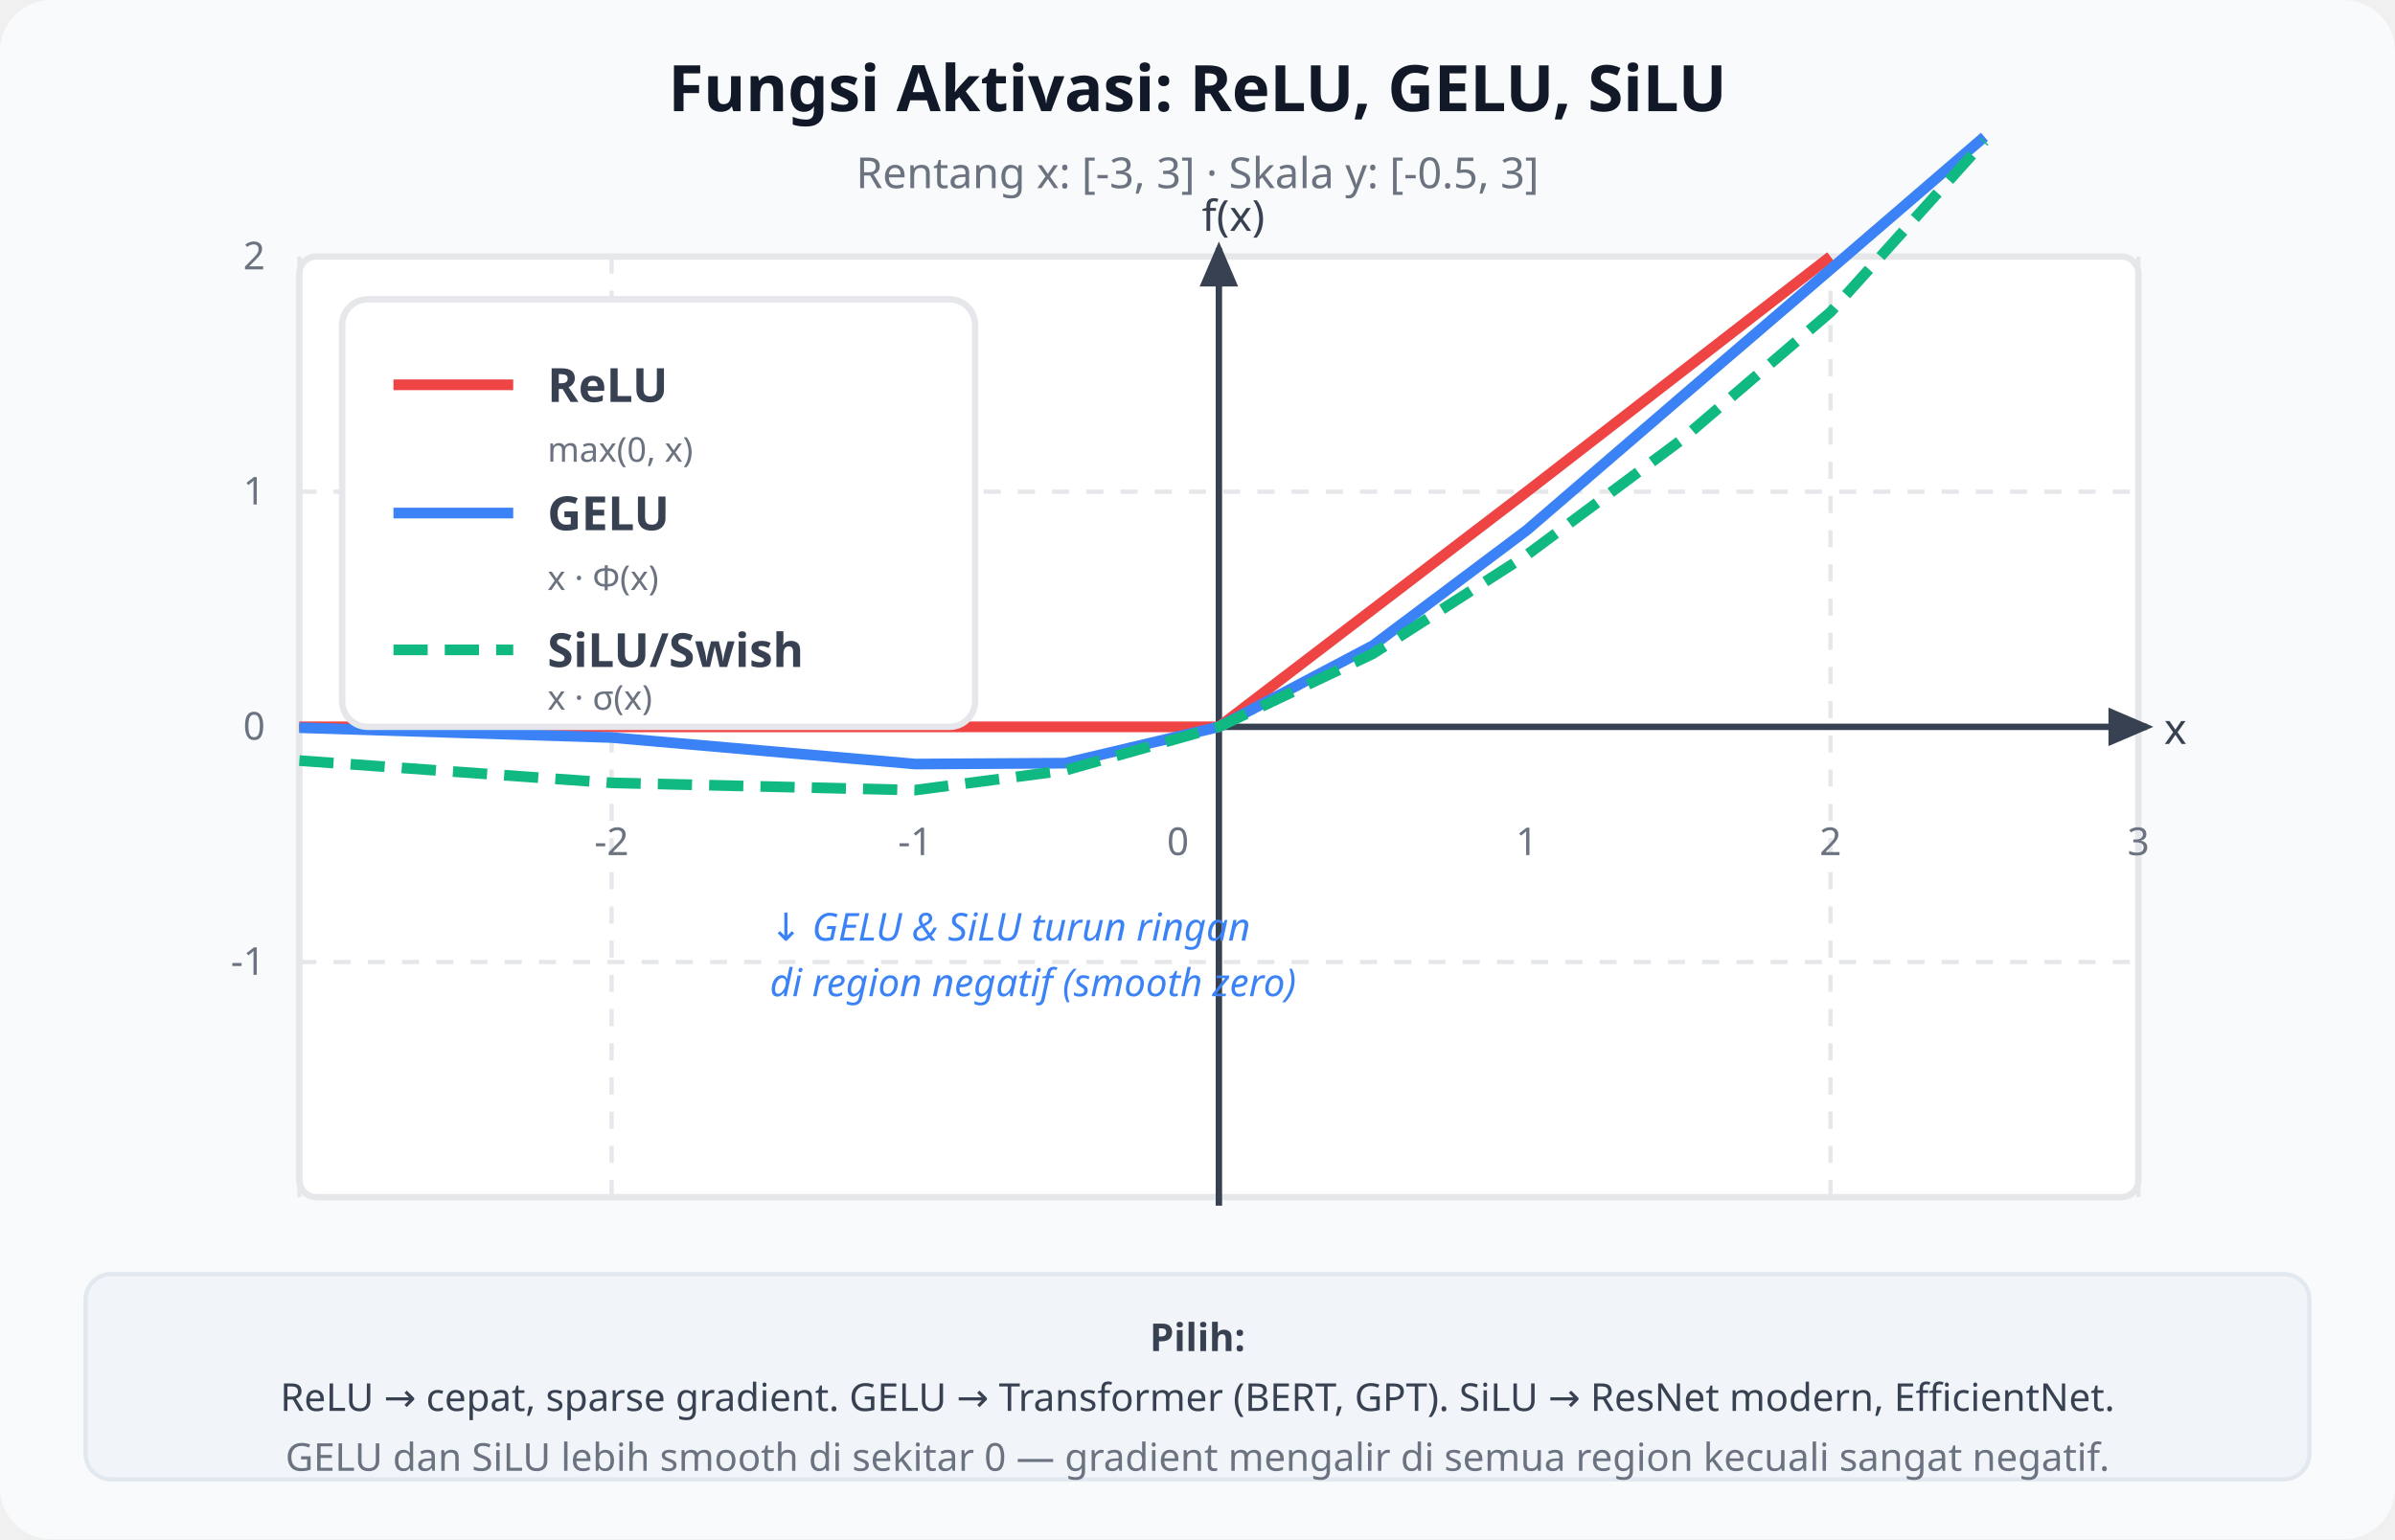
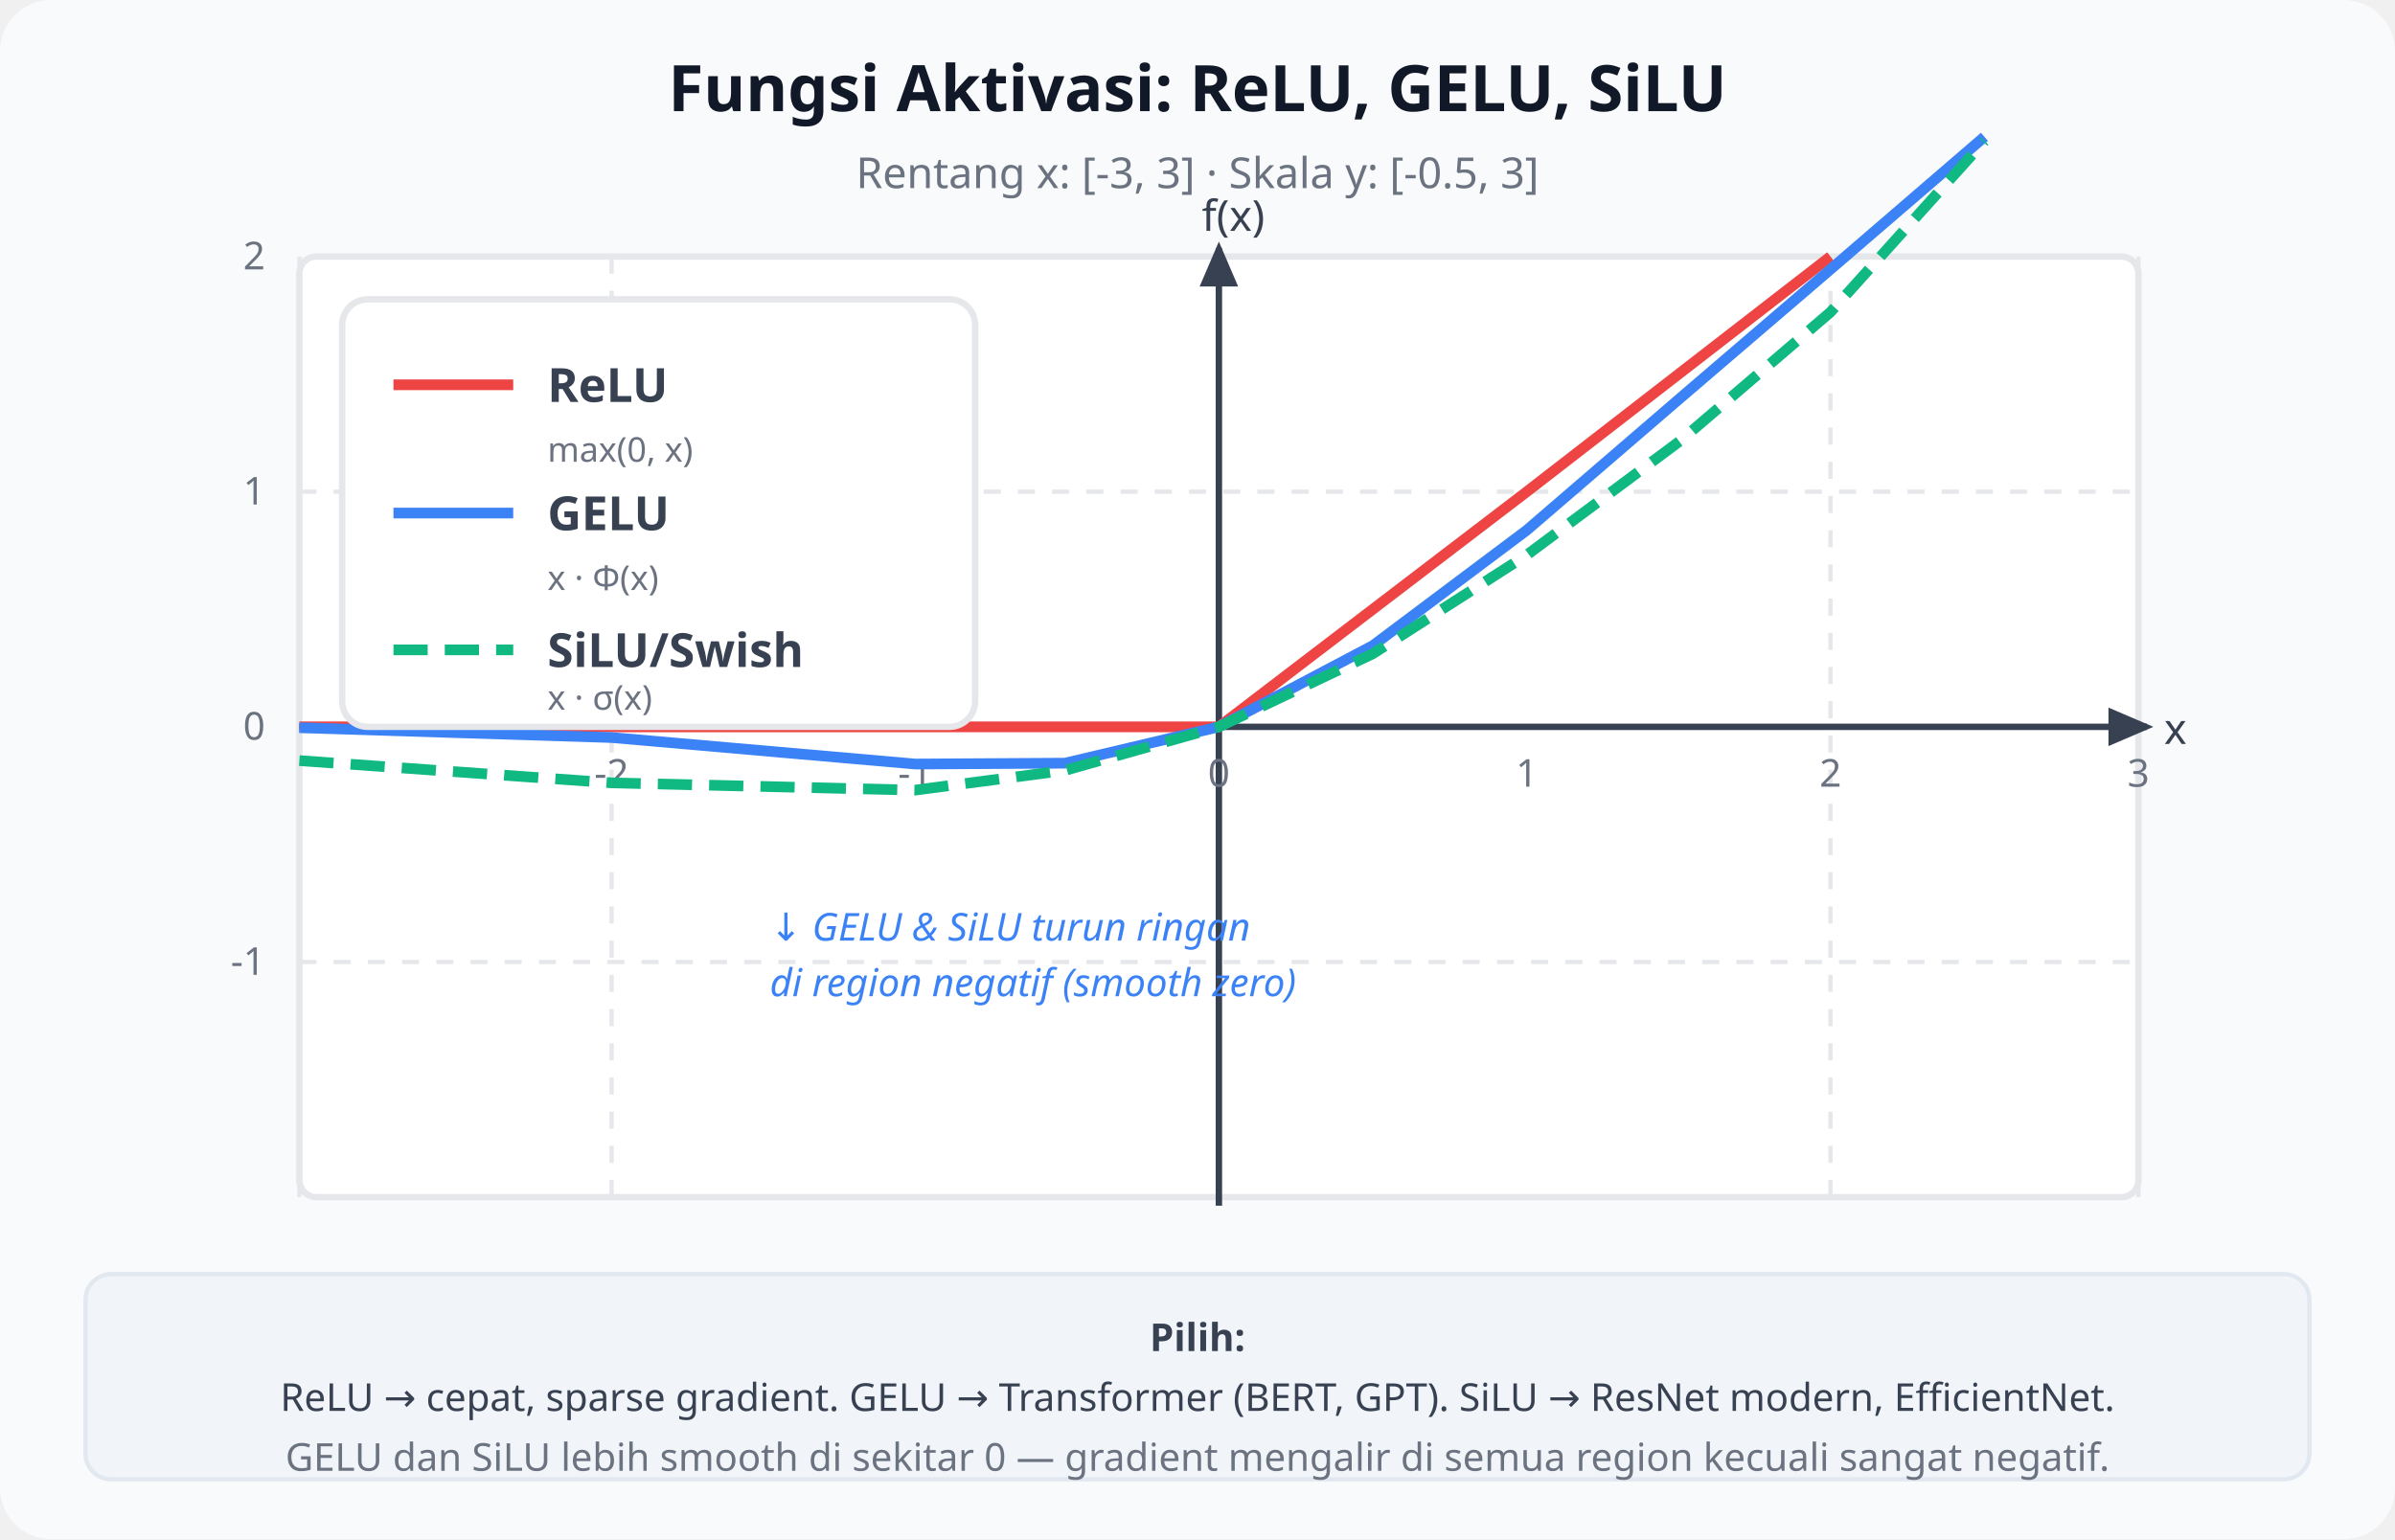
<svg xmlns="http://www.w3.org/2000/svg" viewBox="0 0 560 360" font-family="ui-sans-serif,system-ui,sans-serif">
  <rect width="560" height="360" fill="#F9FAFB" rx="12" />
  <text x="280" y="26" text-anchor="middle" font-size="15" font-weight="700" fill="#111827">Fungsi Aktivasi: ReLU, GELU, SiLU</text>
  <text x="280" y="44" text-anchor="middle" font-size="10" fill="#6B7280">Rentang x: [-3, 3] · Skala y: [-0.5, 3]</text>
  <rect x="70" y="60" width="430" height="220" fill="white" stroke="#E5E7EB" stroke-width="1.5" rx="4" />
  <line x1="70" y1="170" x2="500" y2="170" stroke="#E5E7EB" stroke-width="1" stroke-dasharray="4" />
  <line x1="70" y1="115" x2="500" y2="115" stroke="#E5E7EB" stroke-width="1" stroke-dasharray="4" />
  <line x1="70" y1="225" x2="500" y2="225" stroke="#E5E7EB" stroke-width="1" stroke-dasharray="4" />
  <line x1="70" y1="60" x2="70" y2="280" stroke="#E5E7EB" stroke-width="1" stroke-dasharray="4" />
  <line x1="143" y1="60" x2="143" y2="280" stroke="#E5E7EB" stroke-width="1" stroke-dasharray="4" />
  <line x1="285" y1="60" x2="285" y2="280" stroke="#E5E7EB" stroke-width="1" stroke-dasharray="4" />
  <line x1="428" y1="60" x2="428" y2="280" stroke="#E5E7EB" stroke-width="1" stroke-dasharray="4" />
  <line x1="500" y1="60" x2="500" y2="280" stroke="#E5E7EB" stroke-width="1" stroke-dasharray="4" />
  <line x1="70" y1="170" x2="502" y2="170" stroke="#374151" stroke-width="1.5" marker-end="url(#axArrow)" />
  <line x1="285" y1="282" x2="285" y2="58" stroke="#374151" stroke-width="1.5" marker-end="url(#axArrow)" />
  <text x="506" y="174" font-size="10" fill="#374151">x</text>
  <text x="281" y="54" font-size="10" fill="#374151">f(x)</text>
-   <text x="143" y="200" text-anchor="middle" font-size="9" fill="#6B7280">-2</text>
-   <text x="214" y="200" text-anchor="middle" font-size="9" fill="#6B7280">-1</text>
-   <text x="278" y="200" text-anchor="end" font-size="9" fill="#6B7280">0</text>
-   <text x="357" y="200" text-anchor="middle" font-size="9" fill="#6B7280">1</text>
-   <text x="428" y="200" text-anchor="middle" font-size="9" fill="#6B7280">2</text>
-   <text x="500" y="200" text-anchor="middle" font-size="9" fill="#6B7280">3</text>
+   <text x="143" y="184" text-anchor="middle" font-size="9" fill="#6B7280">-2</text>
+   <text x="214" y="184" text-anchor="middle" font-size="9" fill="#6B7280">-1</text>
+   <text x="285" y="184" text-anchor="middle" font-size="9" fill="#6B7280">0</text>
+   <text x="357" y="184" text-anchor="middle" font-size="9" fill="#6B7280">1</text>
+   <text x="428" y="184" text-anchor="middle" font-size="9" fill="#6B7280">2</text>
+   <text x="500" y="184" text-anchor="middle" font-size="9" fill="#6B7280">3</text>
  <text x="62" y="173" text-anchor="end" font-size="9" fill="#6B7280">0</text>
  <text x="62" y="118" text-anchor="end" font-size="9" fill="#6B7280">1</text>
  <text x="62" y="63" text-anchor="end" font-size="9" fill="#6B7280">2</text>
  <text x="62" y="228" text-anchor="end" font-size="9" fill="#6B7280">-1</text>
  <polyline points="70,170 285,170 357,115 428,60" fill="none" stroke="#EF4444" stroke-width="2.5" stroke-linejoin="round" />
  <polyline points="70,170.2 143,172.5 214,178.7 249,178.5 285,170 321,151 357,124 393,93 428,63 464,32" fill="none" stroke="#3B82F6" stroke-width="2.5" stroke-linejoin="round" />
  <polyline points="70,177.9 143,183.1 214,184.8 249,180.2 285,170 321,152.9 357,129.8 393,103 428,73 464,33" fill="none" stroke="#10B981" stroke-width="2.5" stroke-linejoin="round" stroke-dasharray="8,4" />
  <rect x="80" y="70" width="148" height="100" rx="6" fill="white" stroke="#E5E7EB" stroke-width="1.5" />
  <line x1="92" y1="90" x2="120" y2="90" stroke="#EF4444" stroke-width="2.5" />
  <text x="128" y="94" font-size="11" font-weight="700" fill="#374151">ReLU</text>
  <text x="128" y="108" font-size="8" fill="#6B7280">max(0, x)</text>
  <line x1="92" y1="120" x2="120" y2="120" stroke="#3B82F6" stroke-width="2.5" />
  <text x="128" y="124" font-size="11" font-weight="700" fill="#374151">GELU</text>
  <text x="128" y="138" font-size="8" fill="#6B7280">x · Φ(x)</text>
  <line x1="92" y1="152" x2="120" y2="152" stroke="#10B981" stroke-width="2.5" stroke-dasharray="8,4" />
  <text x="128" y="156" font-size="11" font-weight="700" fill="#374151">SiLU/Swish</text>
  <text x="128" y="166" font-size="8" fill="#6B7280">x · σ(x)</text>
  <text x="180" y="220" font-size="9" fill="#3B82F6" font-style="italic">↓ GELU &amp; SiLU turun ringan</text>
  <text x="180" y="233" font-size="9" fill="#3B82F6" font-style="italic">di region negatif (smooth zero)</text>
  <rect x="20" y="298" width="520" height="48" rx="6" fill="#F1F5F9" stroke="#E2E8F0" />
  <text x="280" y="316" text-anchor="middle" font-size="9" font-weight="600" fill="#374151">Pilih:</text>
  <text x="280" y="330" text-anchor="middle" font-size="9" fill="#374151">ReLU → cepat, sparse gradient. GELU → Transformer (BERT, GPT). SiLU → ResNet modern, EfficientNet.</text>
  <text x="280" y="344" text-anchor="middle" font-size="9" fill="#6B7280">GELU dan SiLU lebih smooth di sekitar 0 — gradient mengalir di semua region kecuali sangat negatif.</text>
  <defs>
    <marker id="axArrow" markerWidth="7" markerHeight="6" refX="6" refY="3" orient="auto">
      <path d="M0,0 L7,3 L0,6 Z" fill="#374151" />
    </marker>
  </defs>
</svg>
